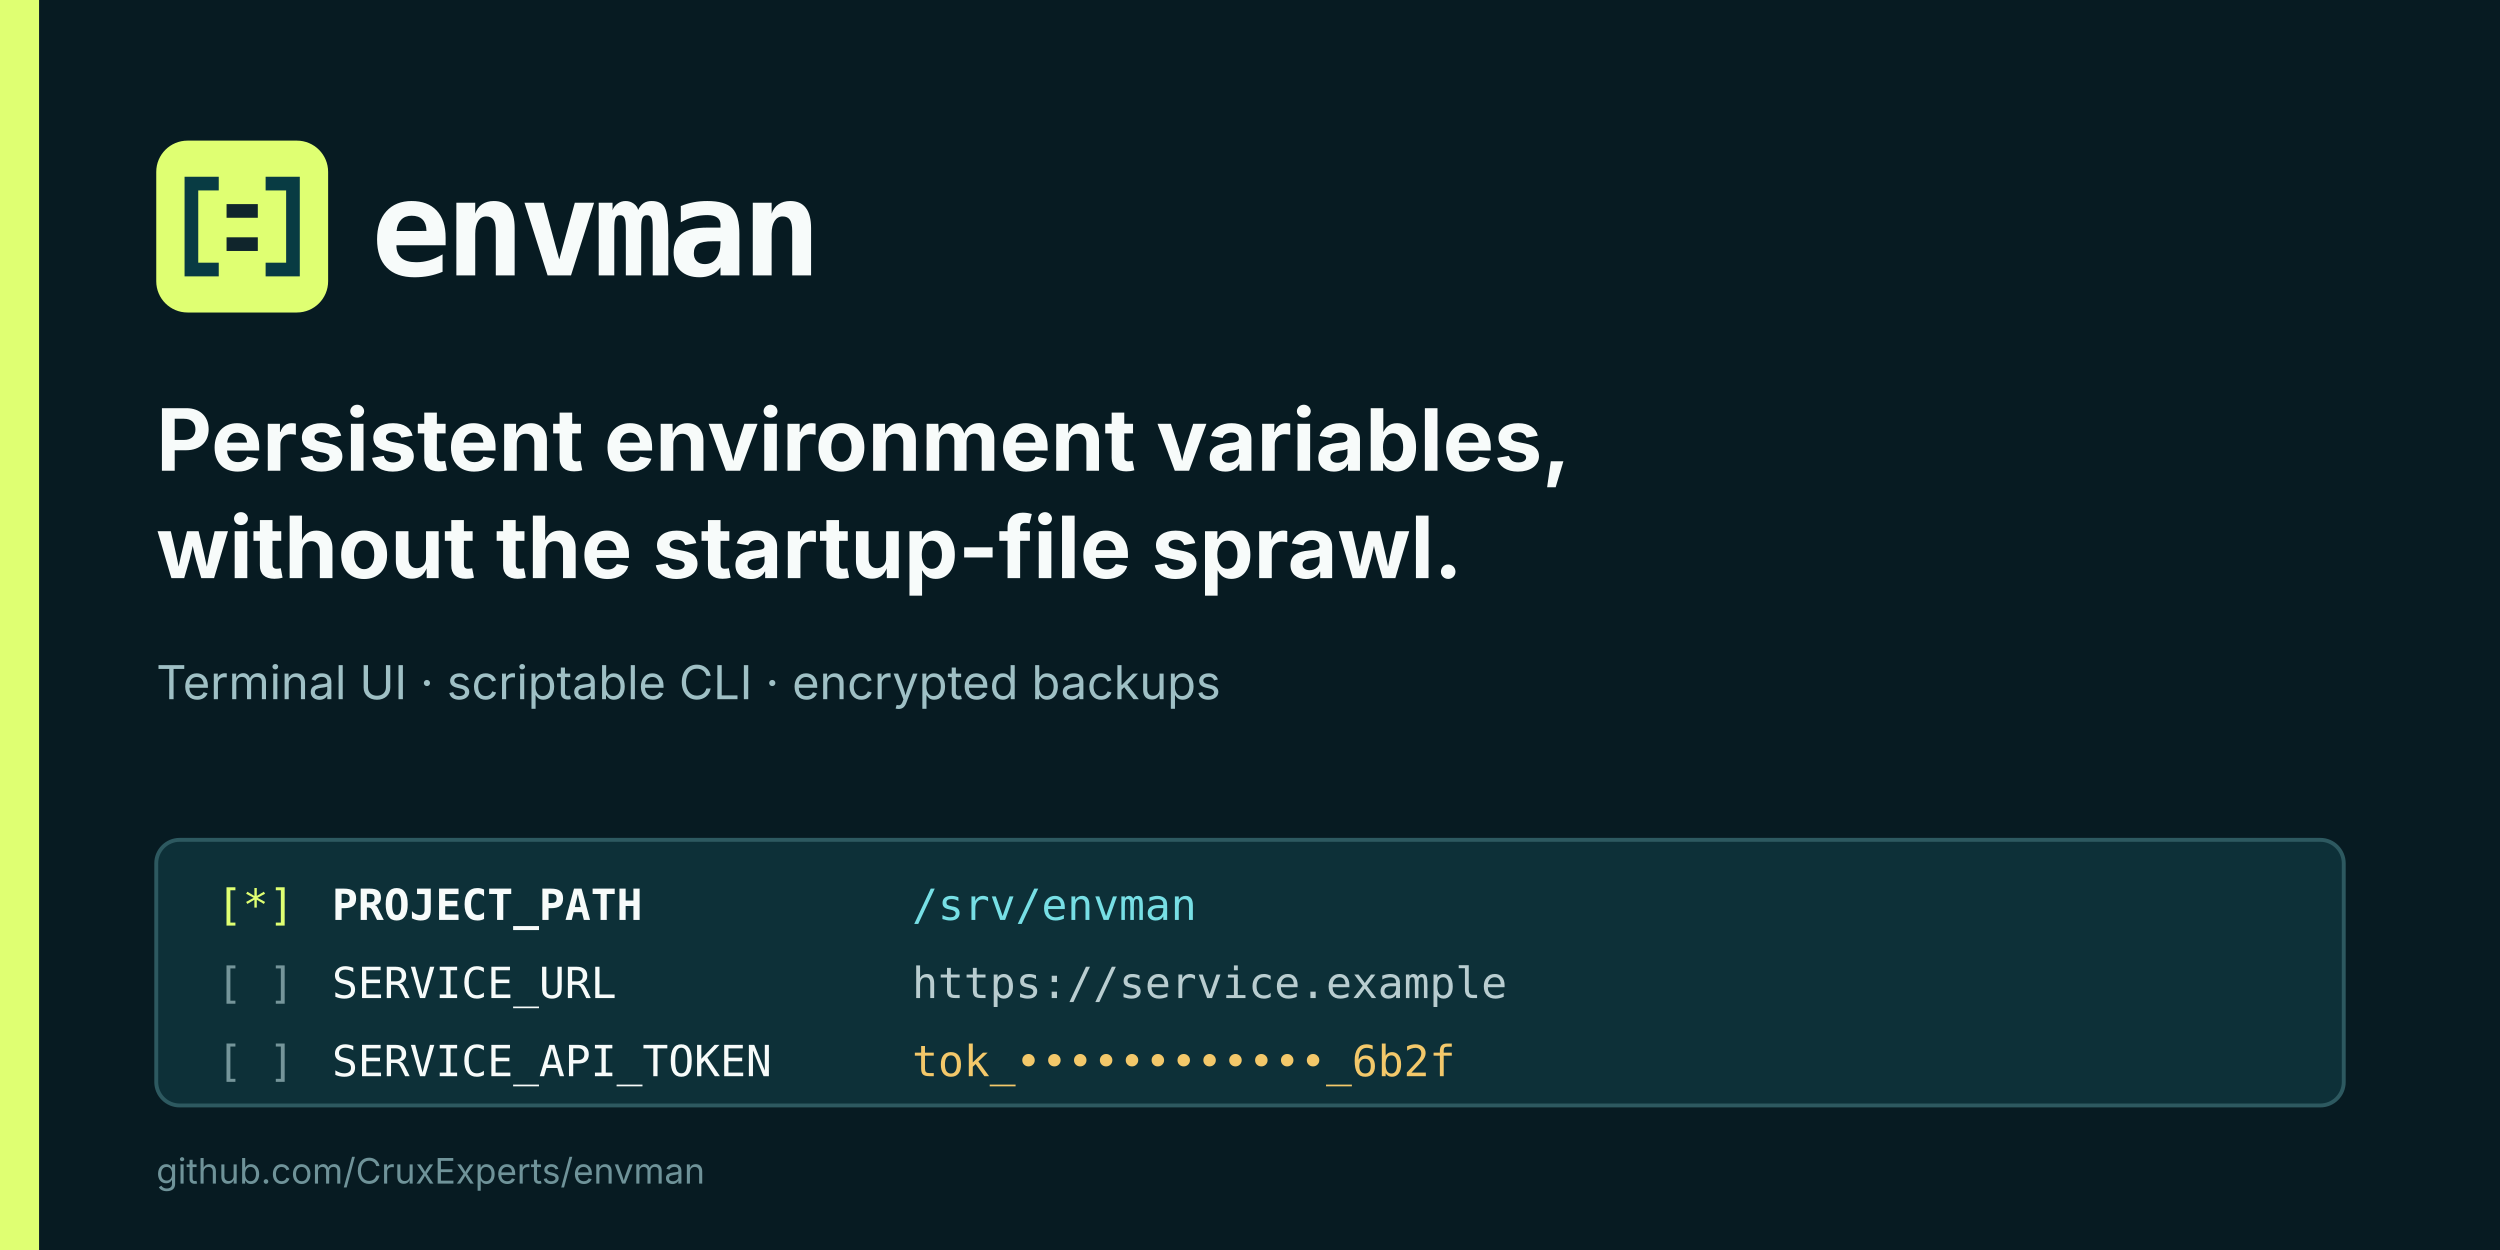
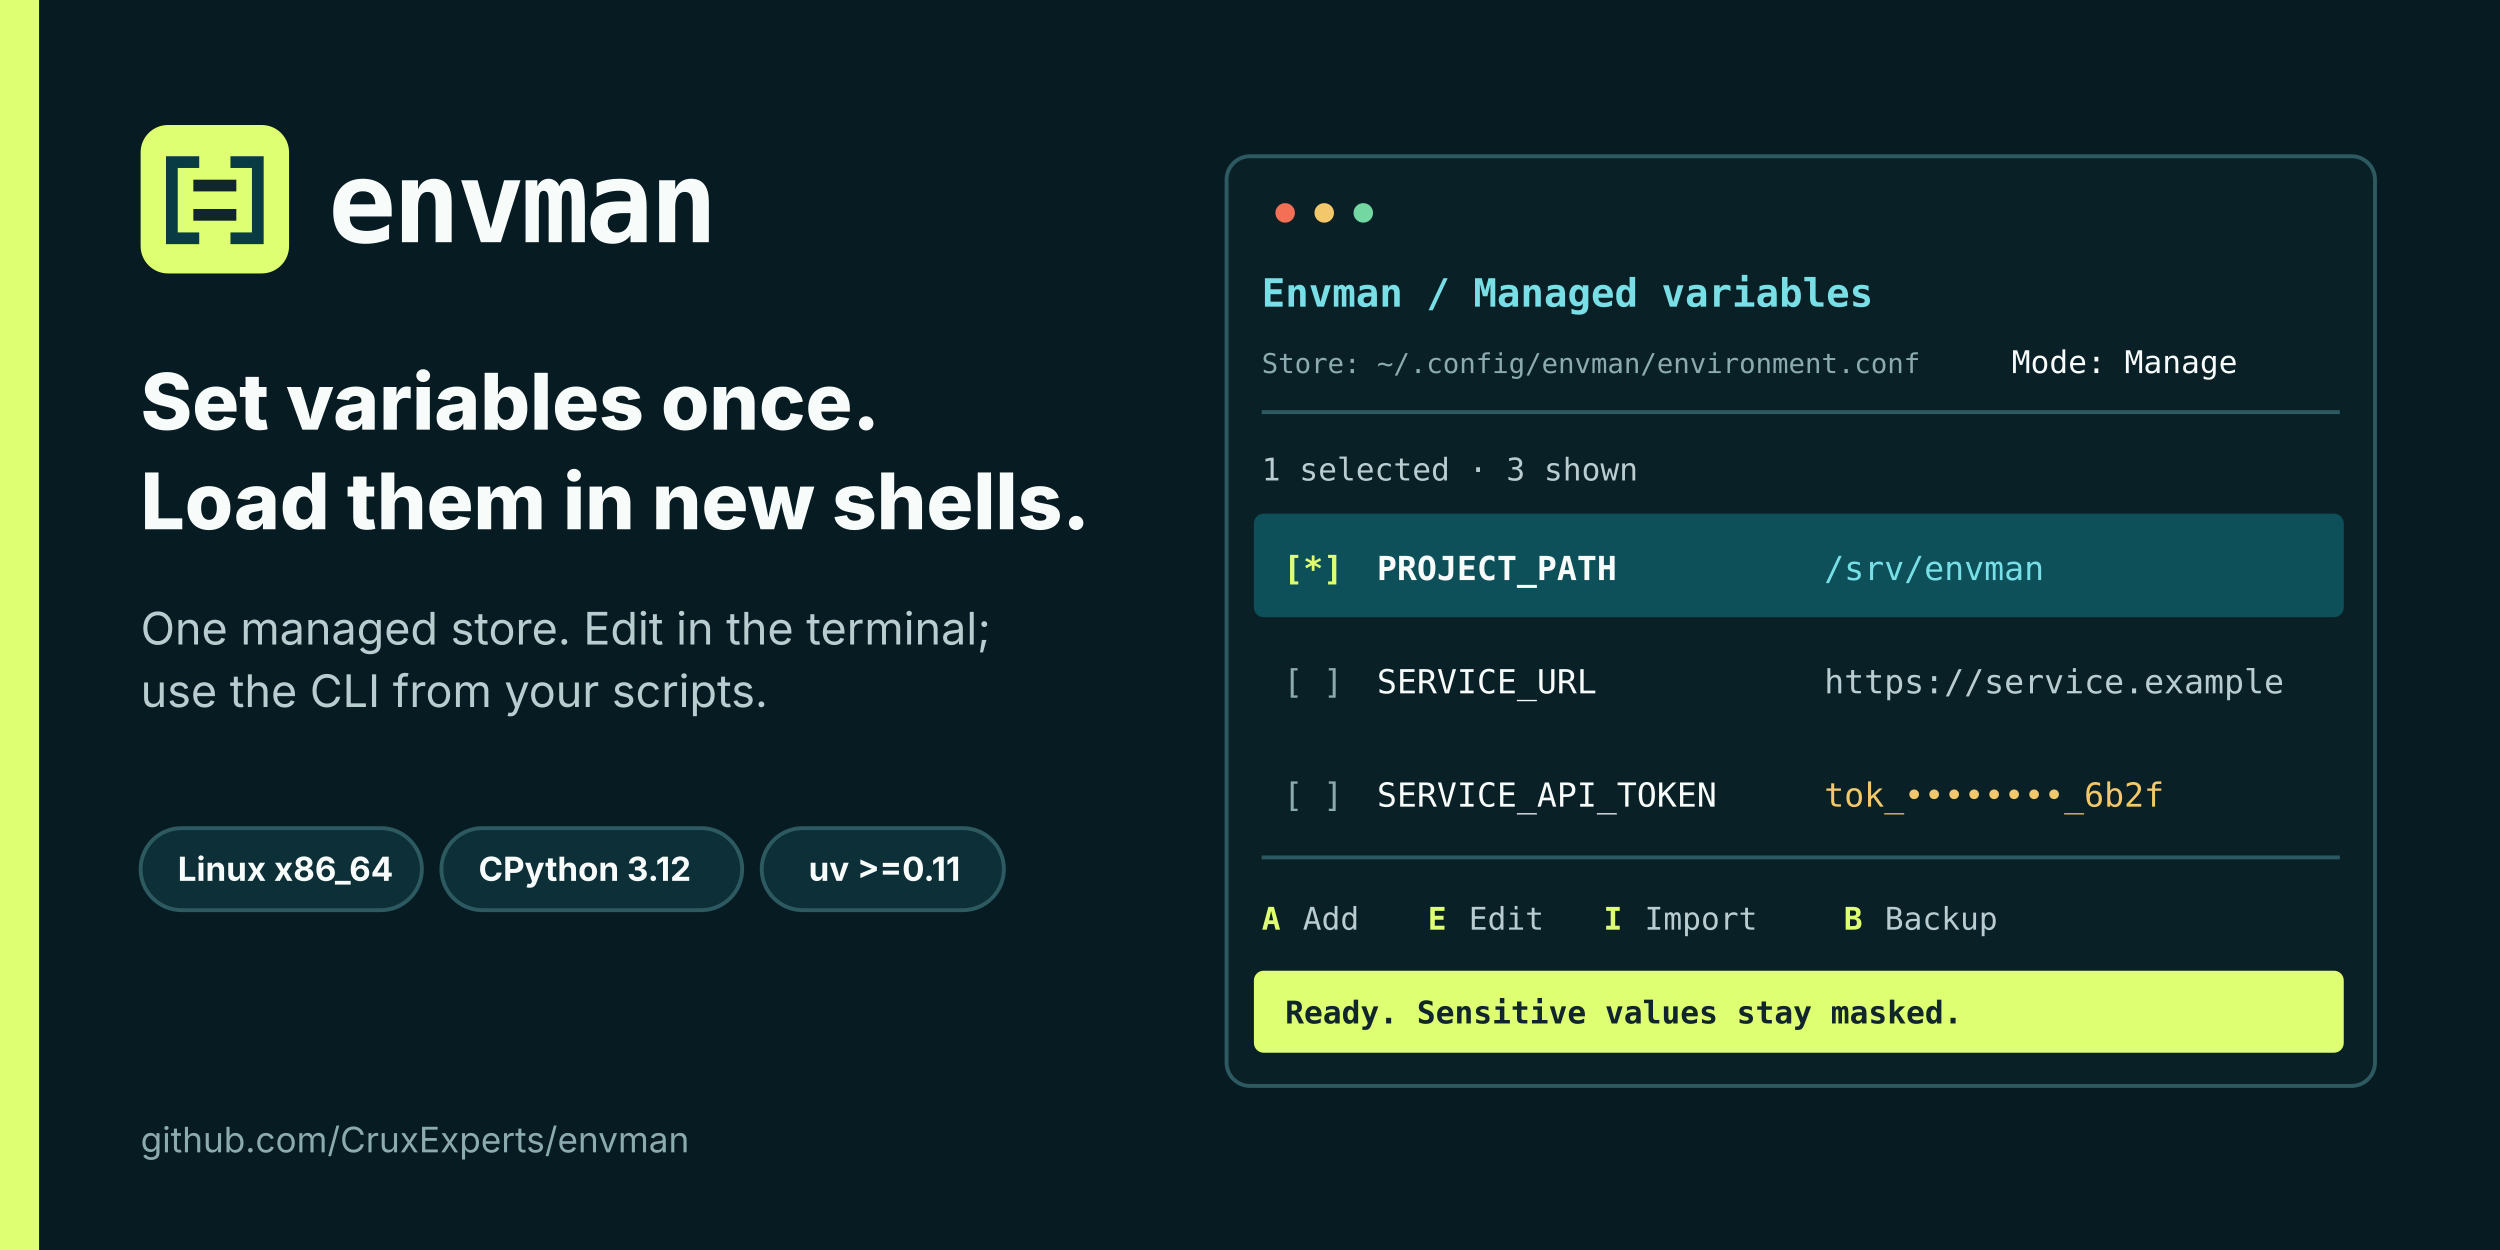
<svg xmlns="http://www.w3.org/2000/svg" viewBox="0 0 1280 640" role="img" aria-labelledby="title desc">
  <rect width="1280" height="640" fill="#071b22" />
  <rect x="0" y="0" width="20" height="640" fill="#dfff72" />
-   <rect x="80" y="72" width="88" height="88" rx="16" fill="#dfff72" />
-   <path d="M112 94H98v44h14M136 94h14v44h-14" fill="none" stroke="#083b43" stroke-width="7" />
-   <path d="M116 108h16M116 125h16" fill="none" stroke="#10252c" stroke-width="7" />
-   <text x="190" y="141" fill="#f7fbfa" font-family="ui-monospace, SFMono-Regular, Menlo, Consolas, monospace" font-size="68" font-weight="750" letter-spacing="-3">envman</text>
-   <text x="80" y="241" fill="#f7fbfa" font-family="system-ui, -apple-system, Segoe UI, sans-serif" font-size="44" font-weight="700">Persistent environment variables,</text>
-   <text x="80" y="296" fill="#f7fbfa" font-family="system-ui, -apple-system, Segoe UI, sans-serif" font-size="44" font-weight="700">without the startup-file sprawl.</text>
-   <text x="80" y="358" fill="#9fc0c5" font-family="system-ui, -apple-system, Segoe UI, sans-serif" font-size="24">Terminal UI · scriptable CLI · encrypted backups</text>
-   <rect x="80" y="430" width="1120" height="136" rx="12" fill="#0d3038" stroke="#2d5960" stroke-width="2" />
-   <g font-family="ui-monospace, SFMono-Regular, Menlo, Consolas, monospace" font-size="22">
-     <text x="111" y="471" fill="#dfff72">[*]</text>
-     <text x="170" y="471" fill="#f7fbfa" font-weight="700">PROJECT_PATH</text>
-     <text x="467" y="471" fill="#77dfe5">/srv/envman</text>
-     <text x="111" y="511" fill="#75959a">[ ]</text>
-     <text x="170" y="511" fill="#f7fbfa">SERVICE_URL</text>
-     <text x="467" y="511" fill="#b9cdd0">https://service.example</text>
-     <text x="111" y="551" fill="#75959a">[ ]</text>
-     <text x="170" y="551" fill="#f7fbfa">SERVICE_API_TOKEN</text>
-     <text x="467" y="551" fill="#f3c86a">tok_••••••••••••_6b2f</text>
+   <g aria-hidden="true">
+     <rect x="72" y="64" width="76" height="76" rx="14" fill="#dfff72" />
+     <path d="M99 83H88v39h11M121 83h11v39h-11" fill="none" stroke="#083b43" stroke-width="6" stroke-linecap="square" />
+     <path d="M102 95h16M102 110h16" fill="none" stroke="#10252c" stroke-width="6" stroke-linecap="square" />
+     <text x="168" y="124" fill="#f7fbfa" font-family="ui-monospace, SFMono-Regular, Menlo, Consolas, monospace" font-size="58" font-weight="750" letter-spacing="-2">envman</text>
  </g>
-   <text x="80" y="606" fill="#6f9399" font-family="system-ui, -apple-system, Segoe UI, sans-serif" font-size="18">github.com/CruxExperts/envman</text>
+   <text x="72" y="220" fill="#f7fbfa" font-family="system-ui, -apple-system, Segoe UI, sans-serif" font-size="40" font-weight="760">Set variables once.</text>
+   <text x="72" y="271" fill="#f7fbfa" font-family="system-ui, -apple-system, Segoe UI, sans-serif" font-size="40" font-weight="760">Load them in new shells.</text>
+   <text x="72" y="330" fill="#b9cdd0" font-family="system-ui, -apple-system, Segoe UI, sans-serif" font-size="23">One managed store. Edit in the terminal;</text>
+   <text x="72" y="362" fill="#b9cdd0" font-family="system-ui, -apple-system, Segoe UI, sans-serif" font-size="23">use the CLI from your scripts.</text>
+   <g font-family="system-ui, -apple-system, Segoe UI, sans-serif" font-size="17" font-weight="650">
+     <rect x="72" y="424" width="144" height="42" rx="21" fill="#0d3038" stroke="#2d5960" stroke-width="2" />
+     <text x="91" y="451" fill="#f7fbfa">Linux x86_64</text>
+     <rect x="226" y="424" width="154" height="42" rx="21" fill="#0d3038" stroke="#2d5960" stroke-width="2" />
+     <text x="245" y="451" fill="#f7fbfa">CPython 3.12</text>
+     <rect x="390" y="424" width="124" height="42" rx="21" fill="#0d3038" stroke="#2d5960" stroke-width="2" />
+     <text x="414" y="451" fill="#f7fbfa">uv &gt;=0.11</text>
+   </g>
+   <text x="72" y="590" fill="#8cabb0" font-family="system-ui, -apple-system, Segoe UI, sans-serif" font-size="18">github.com/CruxExperts/envman</text>
+   <rect x="628" y="80" width="588" height="476" rx="12" fill="#0a2027" stroke="#2d5960" stroke-width="2" />
+   <circle cx="658" cy="109" r="5" fill="#f36f56" />
+   <circle cx="678" cy="109" r="5" fill="#f3c86a" />
+   <circle cx="698" cy="109" r="5" fill="#72d7a1" />
+   <g font-family="ui-monospace, SFMono-Regular, Menlo, Consolas, monospace">
+     <text x="646" y="157" fill="#77dfe5" font-size="20" font-weight="700">Envman / Managed variables</text>
+     <text x="646" y="191" fill="#8cabb0" font-size="14">Store: ~/.config/envman/environment.conf</text>
+     <text x="1030" y="191" fill="#f7fbfa" font-size="16">Mode: Manage</text>
+     <line x1="646" y1="211" x2="1198" y2="211" stroke="#2d5960" stroke-width="2" />
+     <text x="646" y="246" fill="#b9cdd0" font-size="16">1 selected · 3 shown</text>
+     <rect x="642" y="263" width="558" height="53" rx="5" fill="#0e5059" />
+     <text x="657" y="297" fill="#dfff72" font-size="17" font-weight="700">[*]</text>
+     <text x="705" y="297" fill="#f7fbfa" font-size="17" font-weight="700">PROJECT_PATH</text>
+     <text x="934" y="297" fill="#77dfe5" font-size="17">/srv/envman</text>
+     <text x="657" y="355" fill="#8cabb0" font-size="17">[ ]</text>
+     <text x="705" y="355" fill="#f7fbfa" font-size="17">SERVICE_URL</text>
+     <text x="934" y="355" fill="#b9cdd0" font-size="17">https://service.example</text>
+     <text x="657" y="413" fill="#8cabb0" font-size="17">[ ]</text>
+     <text x="705" y="413" fill="#f7fbfa" font-size="17">SERVICE_API_TOKEN</text>
+     <text x="934" y="413" fill="#f3c86a" font-size="17">tok_••••••••_6b2f</text>
+     <line x1="646" y1="439" x2="1198" y2="439" stroke="#2d5960" stroke-width="2" />
+     <text x="646" y="476" fill="#dfff72" font-size="16" font-weight="700">A</text>
+     <text x="667" y="476" fill="#b9cdd0" font-size="16">Add</text>
+     <text x="731" y="476" fill="#dfff72" font-size="16" font-weight="700">E</text>
+     <text x="752" y="476" fill="#b9cdd0" font-size="16">Edit</text>
+     <text x="821" y="476" fill="#dfff72" font-size="16" font-weight="700">I</text>
+     <text x="842" y="476" fill="#b9cdd0" font-size="16">Import</text>
+     <text x="944" y="476" fill="#dfff72" font-size="16" font-weight="700">B</text>
+     <text x="965" y="476" fill="#b9cdd0" font-size="16">Backup</text>
+     <rect x="642" y="497" width="558" height="42" rx="5" fill="#dfff72" />
+     <text x="658" y="524" fill="#10252c" font-size="16" font-weight="700">Ready. Sensitive values stay masked.</text>
+   </g>
</svg>
